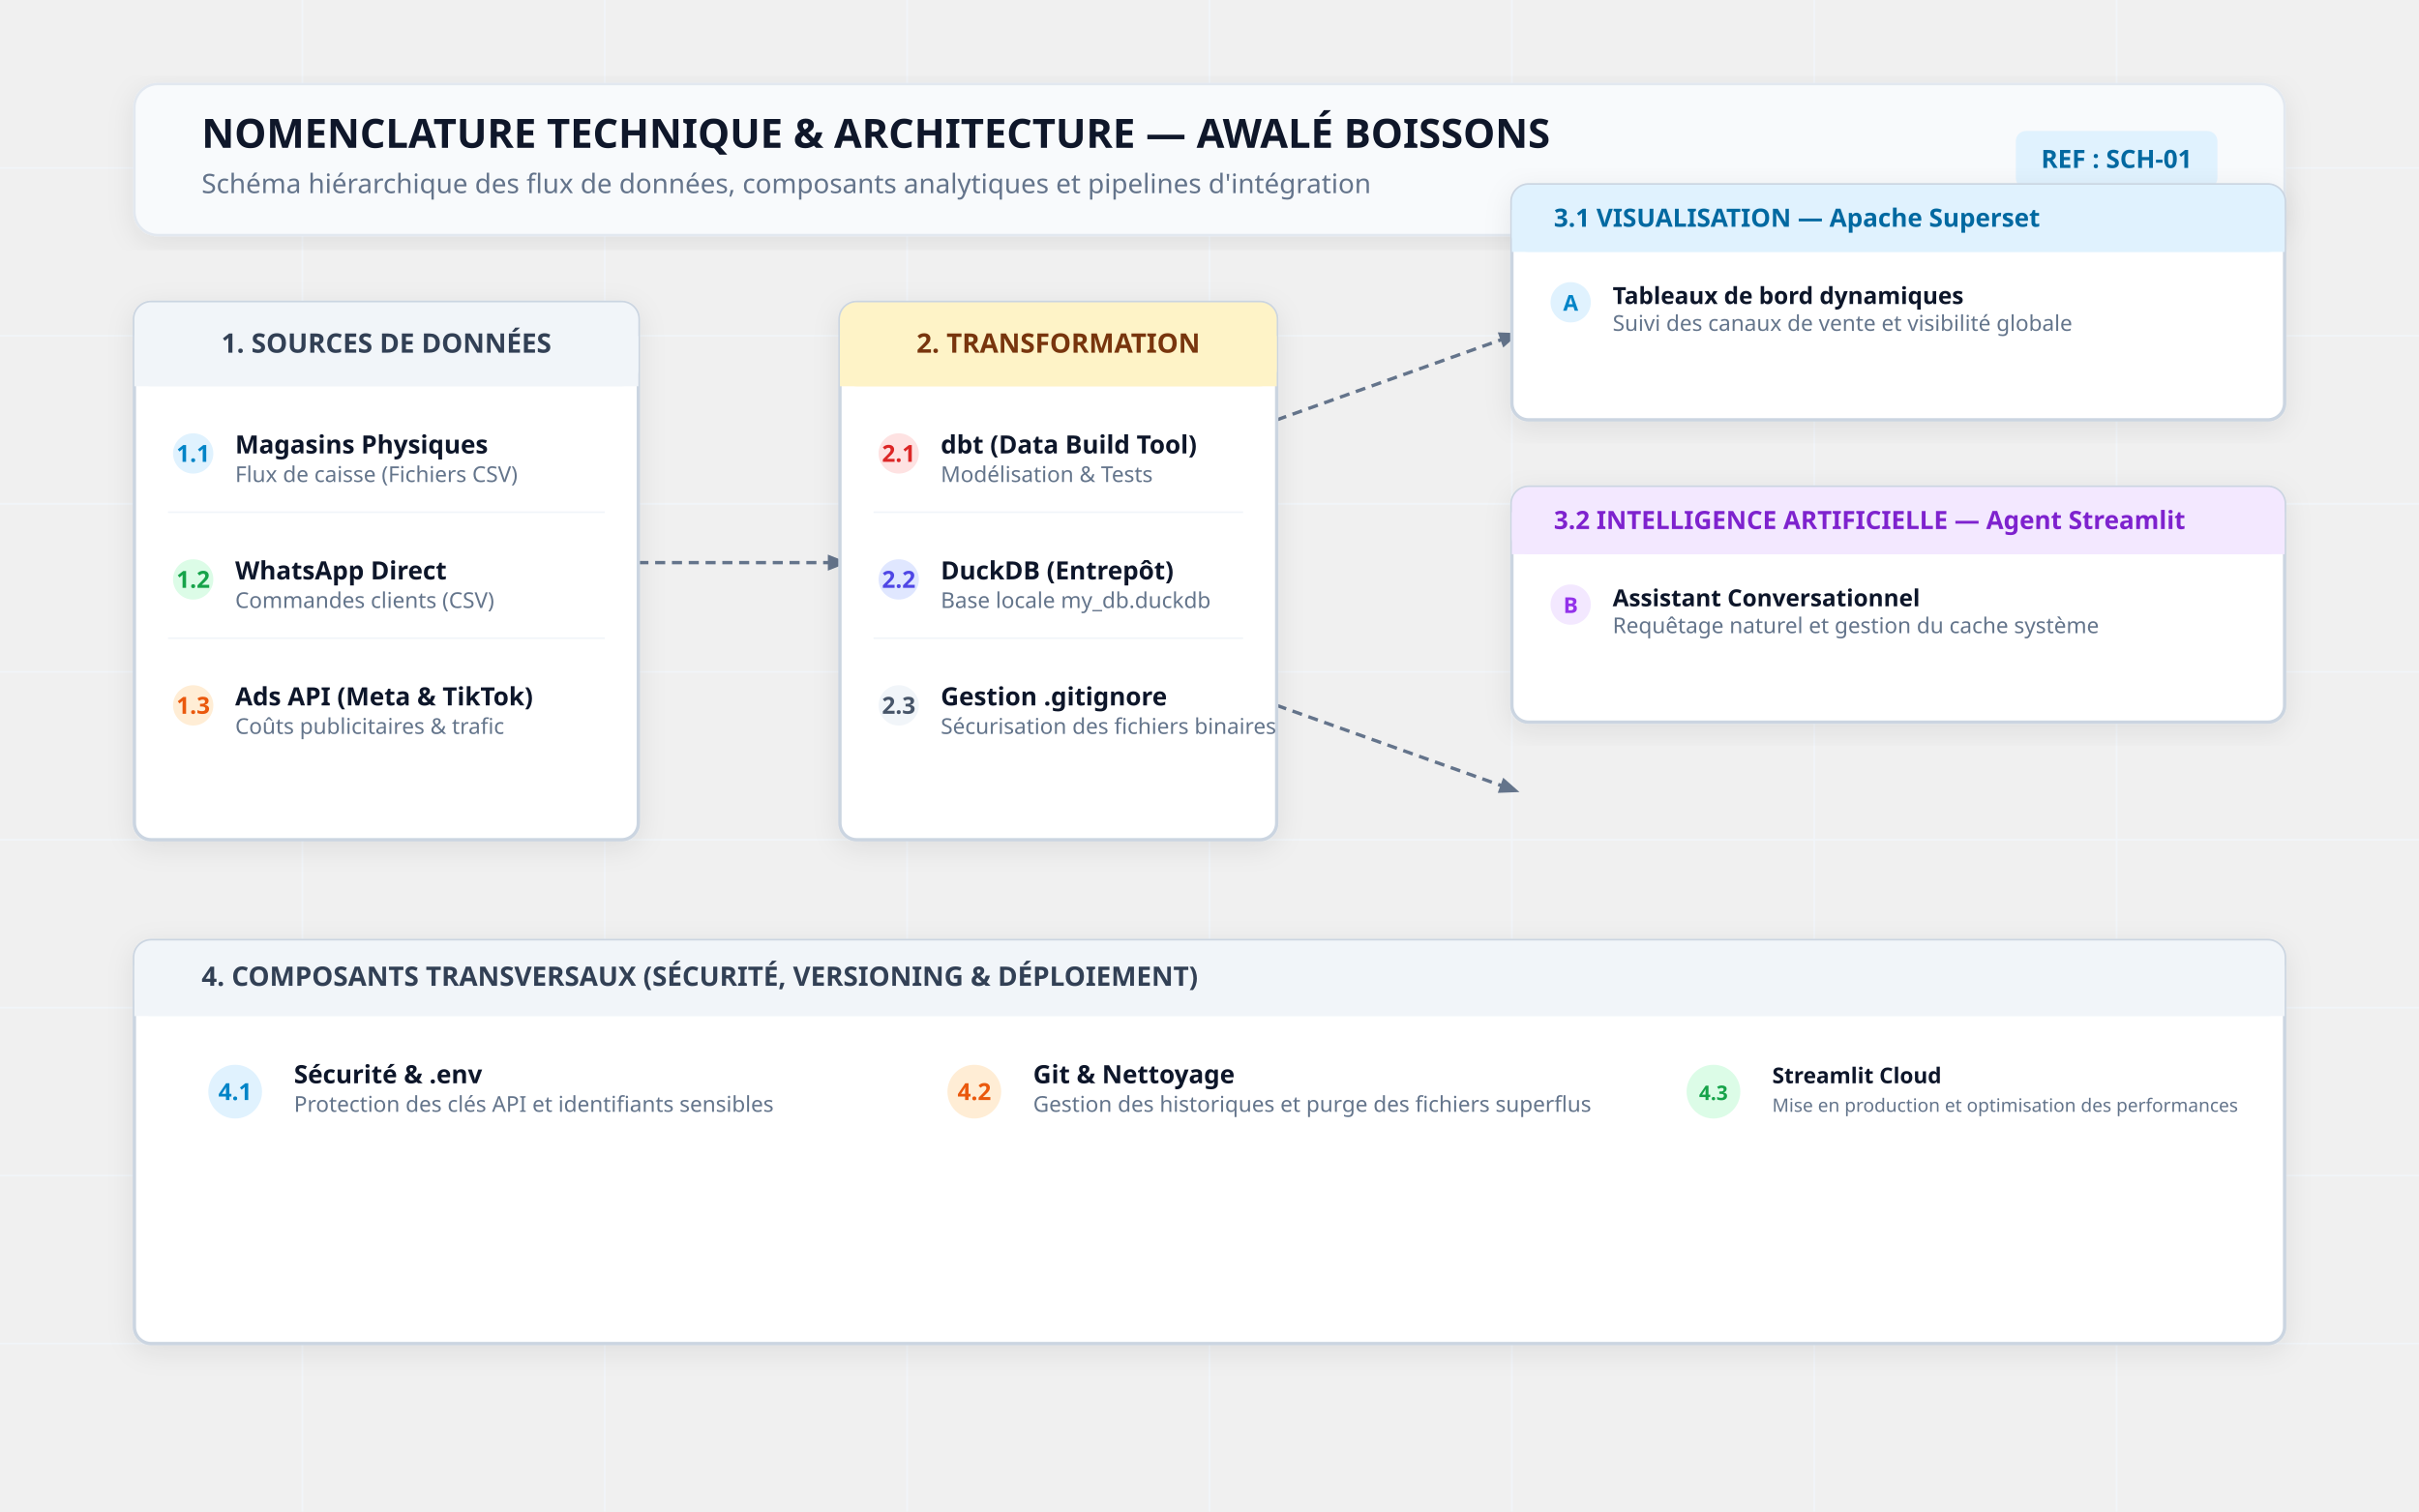
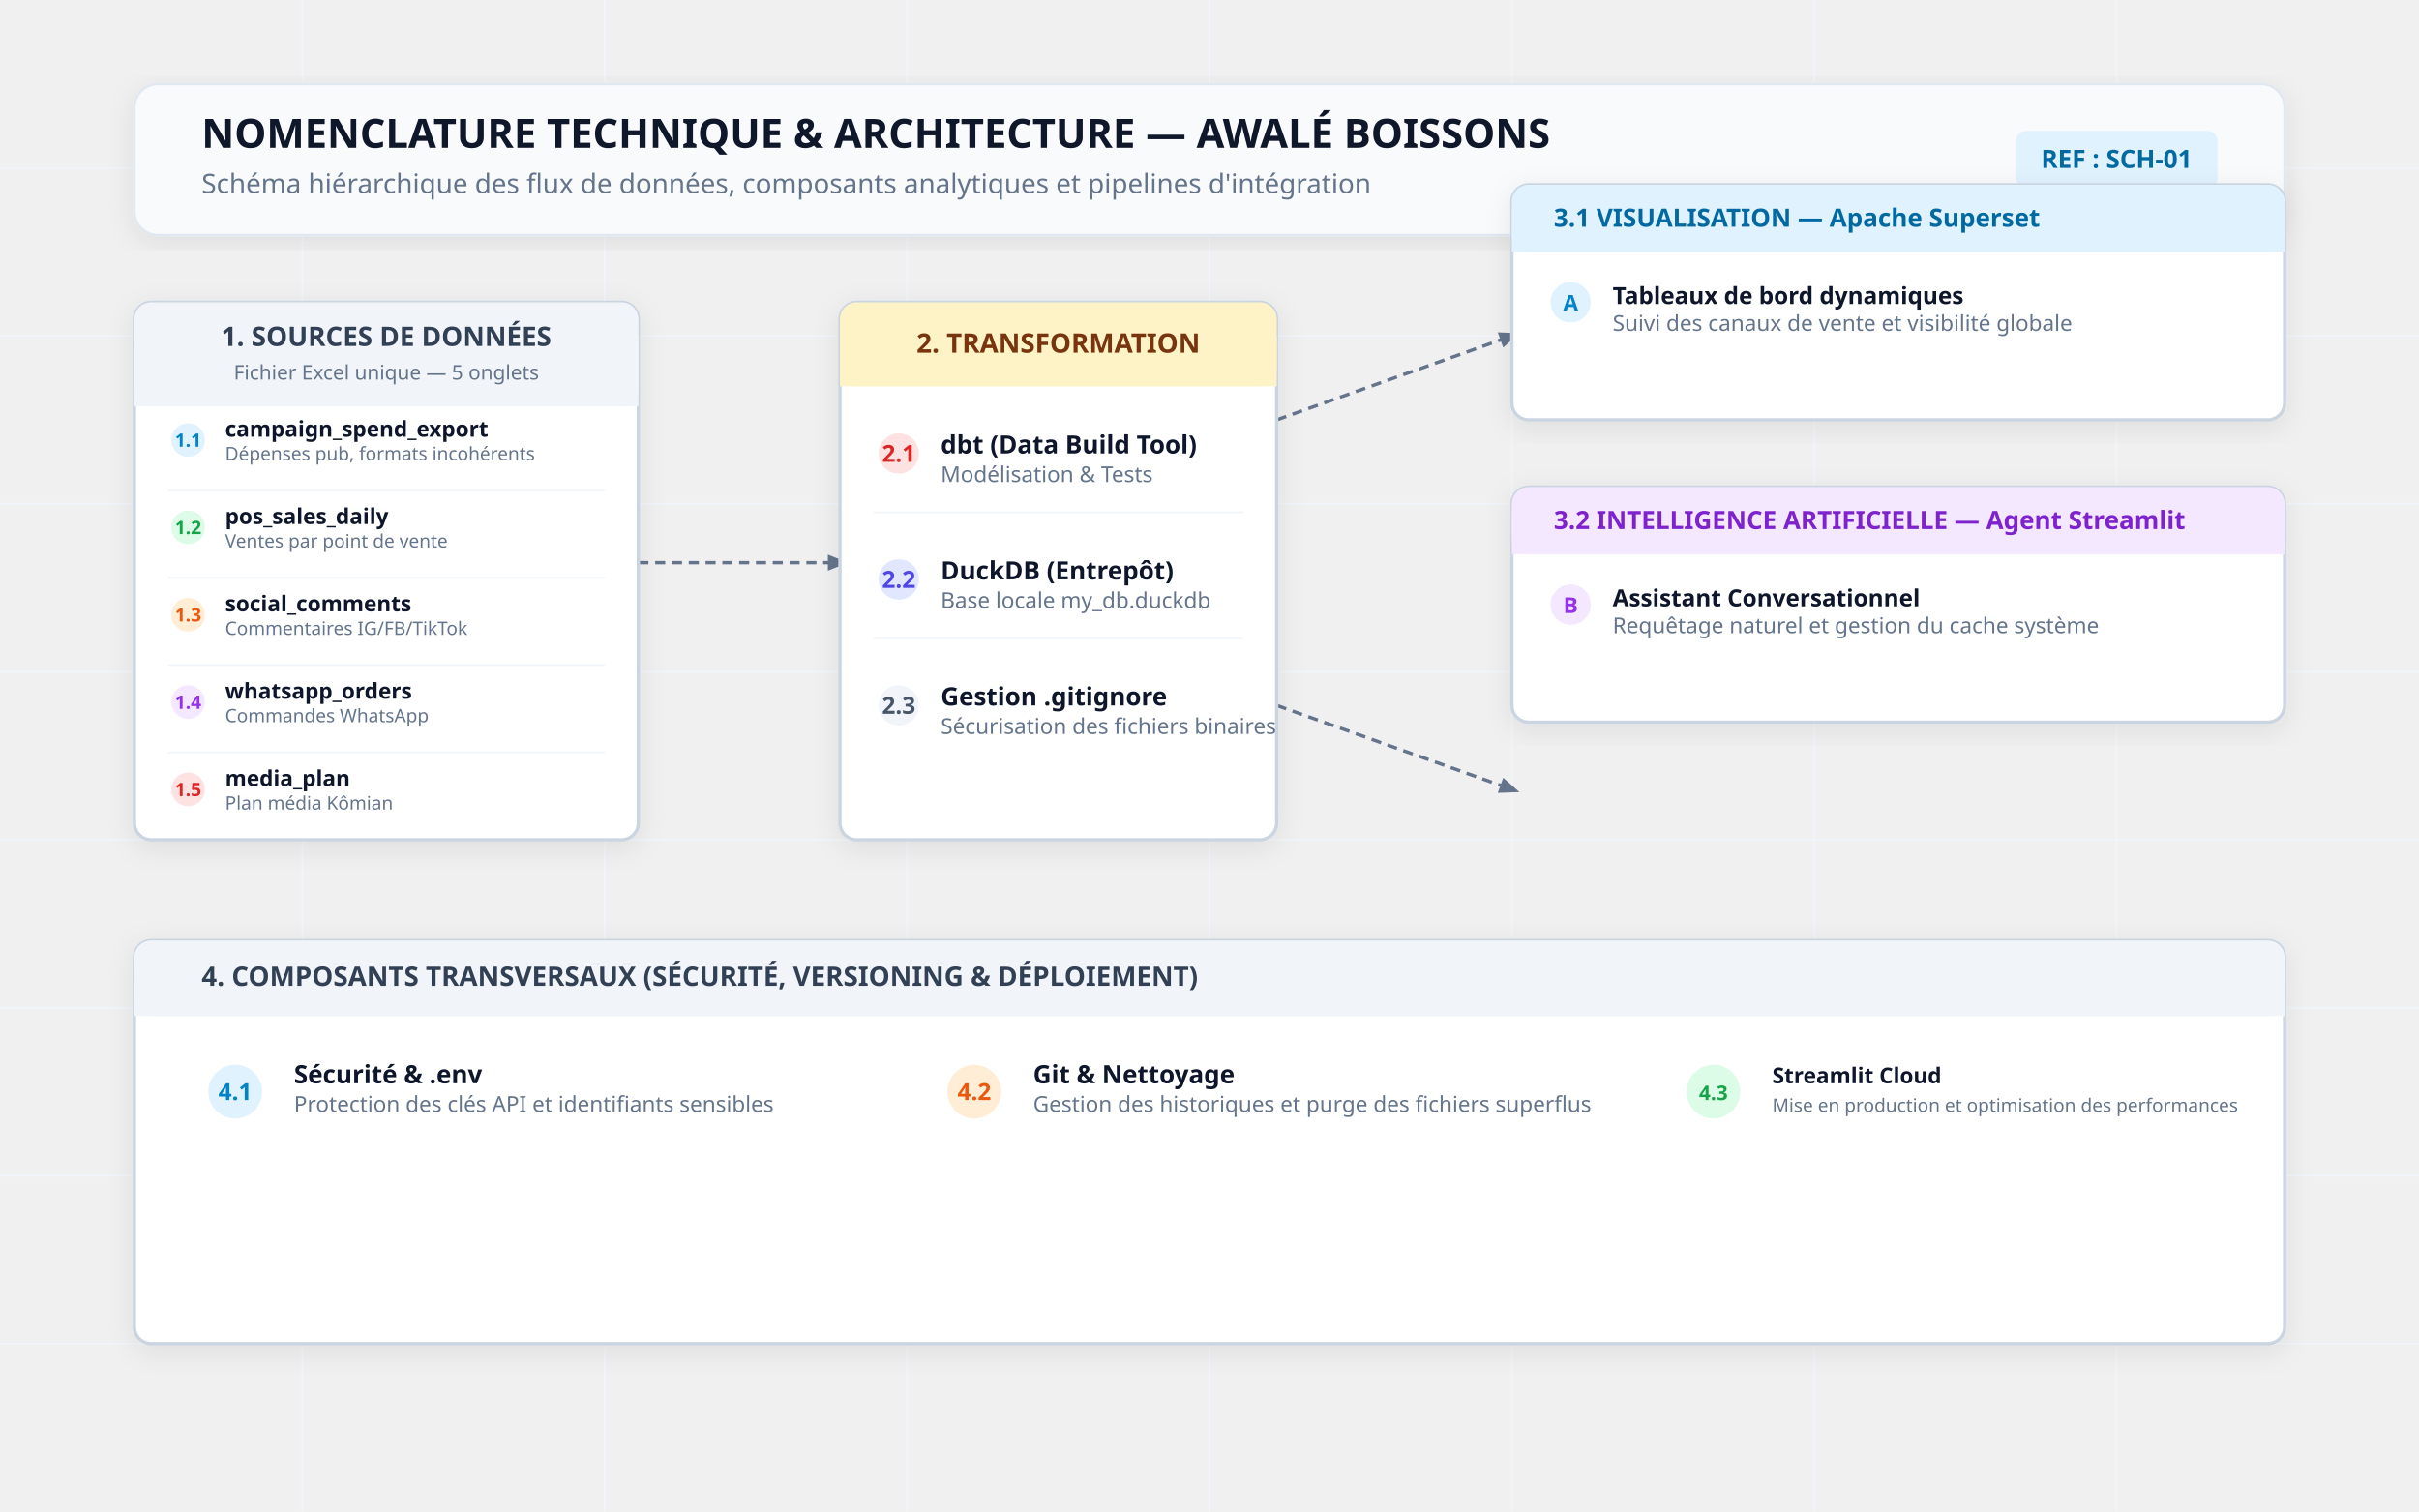
<svg xmlns="http://www.w3.org/2000/svg" viewBox="0 0 1440 900" width="100%" height="100%" style="background-color: #ffffff; font-family: 'Segoe UI', system-ui, sans-serif;">
  <defs>
    <filter id="shadow" x="-10%" y="-10%" width="120%" height="120%">
      <feDropShadow dx="0" dy="4" stdDeviation="8" flood-color="#0f172a" flood-opacity="0.08" />
    </filter>
    <marker id="arrow" viewBox="0 0 10 10" refX="6" refY="5" markerWidth="6" markerHeight="6" orient="auto-start-reverse">
      <path d="M 0 1 L 10 5 L 0 9 z" fill="#64748b" />
    </marker>
  </defs>
  <g stroke="#f1f5f9" stroke-width="1">
    <path d="M 0,100 L 1440,100 M 0,200 L 1440,200 M 0,300 L 1440,300 M 0,400 L 1440,400 M 0,500 L 1440,500 M 0,600 L 1440,600 M 0,700 L 1440,700 M 0,800 L 1440,800" />
    <path d="M 180,0 L 180,900 M 360,0 L 360,900 M 540,0 L 540,900 M 720,0 L 720,900 M 900,0 L 900,900 M 1080,0 L 1080,900 M 1260,0 L 1260,900" />
  </g>
  <g transform="translate(80, 50)">
    <rect x="0" y="0" width="1280" height="90" rx="14" fill="#f8fafc" stroke="#e2e8f0" stroke-width="1.5" filter="url(#shadow)" />
    <text x="40" y="38" fill="#0f172a" font-size="24" font-weight="700">NOMENCLATURE TECHNIQUE &amp; ARCHITECTURE — AWALÉ BOISSONS</text>
    <text x="40" y="65" fill="#64748b" font-size="16" font-weight="500">Schéma hiérarchique des flux de données, composants analytiques et pipelines d'intégration</text>
    <g transform="translate(1120, 28)">
      <rect x="0" y="0" width="120" height="34" rx="6" fill="#e0f2fe" />
      <text x="60" y="22" fill="#0369a1" font-size="15" font-weight="600" text-anchor="middle">REF : SCH-01</text>
    </g>
  </g>
  <g stroke="#64748b" stroke-width="2" fill="none" stroke-dasharray="6,4">
    <path d="M 380,335 L 500,335" marker-end="url(#arrow)" />
    <path d="M 760,250 L 900,200" marker-end="url(#arrow)" />
    <path d="M 760,420 L 900,470" marker-end="url(#arrow)" />
  </g>
  <g transform="translate(80, 180)" filter="url(#shadow)">
    <rect x="0" y="0" width="300" height="320" rx="10" fill="#ffffff" stroke="#cbd5e1" stroke-width="2" />
-     <rect x="0" y="0" width="300" height="50" rx="10" fill="#f1f5f9" />
-     <path d="M 0,20 L 0,50 L 300,50 L 300,20 Z" fill="#f1f5f9" />
-     <text x="150" y="30" fill="#334155" font-size="16" font-weight="700" text-anchor="middle">1. SOURCES DE DONNÉES</text>
-     <g transform="translate(20, 75)">
-       <circle cx="15" cy="15" r="12" fill="#e0f2fe" />
-       <text x="15" y="20" fill="#0284c7" font-size="14" font-weight="bold" text-anchor="middle">1.1</text>
-       <text x="40" y="15" fill="#0f172a" font-size="15" font-weight="600">Magasins Physiques</text>
-       <text x="40" y="32" fill="#64748b" font-size="13">Flux de caisse (Fichiers CSV)</text>
-       <line x1="0" y1="50" x2="260" y2="50" stroke="#f1f5f9" stroke-width="1" />
+     <rect x="0" y="0" width="300" height="62" rx="10" fill="#f1f5f9" />
+     <path d="M 0,20 L 0,62 L 300,62 L 300,20 Z" fill="#f1f5f9" />
+     <text x="150" y="26" fill="#334155" font-size="16" font-weight="700" text-anchor="middle">1. SOURCES DE DONNÉES</text>
+     <text x="150" y="46" fill="#64748b" font-size="12" font-weight="500" text-anchor="middle">Fichier Excel unique — 5 onglets</text>
+     <g transform="translate(20, 70)">
+       <circle cx="12" cy="12" r="10" fill="#e0f2fe" />
+       <text x="12" y="16" fill="#0284c7" font-size="11" font-weight="bold" text-anchor="middle">1.1</text>
+       <text x="34" y="10" fill="#0f172a" font-size="13" font-weight="600">campaign_spend_export</text>
+       <text x="34" y="24" fill="#64748b" font-size="11">Dépenses pub, formats incohérents</text>
+       <line x1="0" y1="42" x2="260" y2="42" stroke="#f1f5f9" stroke-width="1" />
    </g>
-     <g transform="translate(20, 150)">
-       <circle cx="15" cy="15" r="12" fill="#dcfce7" />
-       <text x="15" y="20" fill="#16a34a" font-size="14" font-weight="bold" text-anchor="middle">1.2</text>
-       <text x="40" y="15" fill="#0f172a" font-size="15" font-weight="600">WhatsApp Direct</text>
-       <text x="40" y="32" fill="#64748b" font-size="13">Commandes clients (CSV)</text>
-       <line x1="0" y1="50" x2="260" y2="50" stroke="#f1f5f9" stroke-width="1" />
+     <g transform="translate(20, 122)">
+       <circle cx="12" cy="12" r="10" fill="#dcfce7" />
+       <text x="12" y="16" fill="#16a34a" font-size="11" font-weight="bold" text-anchor="middle">1.2</text>
+       <text x="34" y="10" fill="#0f172a" font-size="13" font-weight="600">pos_sales_daily</text>
+       <text x="34" y="24" fill="#64748b" font-size="11">Ventes par point de vente</text>
+       <line x1="0" y1="42" x2="260" y2="42" stroke="#f1f5f9" stroke-width="1" />
    </g>
-     <g transform="translate(20, 225)">
-       <circle cx="15" cy="15" r="12" fill="#ffedd5" />
-       <text x="15" y="20" fill="#ea580c" font-size="14" font-weight="bold" text-anchor="middle">1.3</text>
-       <text x="40" y="15" fill="#0f172a" font-size="15" font-weight="600">Ads API (Meta &amp; TikTok)</text>
-       <text x="40" y="32" fill="#64748b" font-size="13">Coûts publicitaires &amp; trafic</text>
+     <g transform="translate(20, 174)">
+       <circle cx="12" cy="12" r="10" fill="#ffedd5" />
+       <text x="12" y="16" fill="#ea580c" font-size="11" font-weight="bold" text-anchor="middle">1.3</text>
+       <text x="34" y="10" fill="#0f172a" font-size="13" font-weight="600">social_comments</text>
+       <text x="34" y="24" fill="#64748b" font-size="11">Commentaires IG/FB/TikTok</text>
+       <line x1="0" y1="42" x2="260" y2="42" stroke="#f1f5f9" stroke-width="1" />
+     </g>
+     <g transform="translate(20, 226)">
+       <circle cx="12" cy="12" r="10" fill="#f3e8ff" />
+       <text x="12" y="16" fill="#9333ea" font-size="11" font-weight="bold" text-anchor="middle">1.4</text>
+       <text x="34" y="10" fill="#0f172a" font-size="13" font-weight="600">whatsapp_orders</text>
+       <text x="34" y="24" fill="#64748b" font-size="11">Commandes WhatsApp</text>
+       <line x1="0" y1="42" x2="260" y2="42" stroke="#f1f5f9" stroke-width="1" />
+     </g>
+     <g transform="translate(20, 278)">
+       <circle cx="12" cy="12" r="10" fill="#fee2e2" />
+       <text x="12" y="16" fill="#dc2626" font-size="11" font-weight="bold" text-anchor="middle">1.5</text>
+       <text x="34" y="10" fill="#0f172a" font-size="13" font-weight="600">media_plan</text>
+       <text x="34" y="24" fill="#64748b" font-size="11">Plan média Kômian</text>
    </g>
  </g>
  <g transform="translate(500, 180)" filter="url(#shadow)">
    <rect x="0" y="0" width="260" height="320" rx="10" fill="#ffffff" stroke="#cbd5e1" stroke-width="2" />
    <rect x="0" y="0" width="260" height="50" rx="10" fill="#fef3c7" />
    <path d="M 0,20 L 0,50 L 260,50 L 260,20 Z" fill="#fef3c7" />
    <text x="130" y="30" fill="#78350f" font-size="16" font-weight="700" text-anchor="middle">2. TRANSFORMATION</text>
    <g transform="translate(20, 75)">
      <circle cx="15" cy="15" r="12" fill="#fee2e2" />
      <text x="15" y="20" fill="#dc2626" font-size="14" font-weight="bold" text-anchor="middle">2.1</text>
      <text x="40" y="15" fill="#0f172a" font-size="15" font-weight="600">dbt (Data Build Tool)</text>
      <text x="40" y="32" fill="#64748b" font-size="13">Modélisation &amp; Tests</text>
      <line x1="0" y1="50" x2="220" y2="50" stroke="#f1f5f9" stroke-width="1" />
    </g>
    <g transform="translate(20, 150)">
      <circle cx="15" cy="15" r="12" fill="#e0e7ff" />
      <text x="15" y="20" fill="#4f46e5" font-size="14" font-weight="bold" text-anchor="middle">2.2</text>
      <text x="40" y="15" fill="#0f172a" font-size="15" font-weight="600">DuckDB (Entrepôt)</text>
      <text x="40" y="32" fill="#64748b" font-size="13">Base locale my_db.duckdb</text>
      <line x1="0" y1="50" x2="220" y2="50" stroke="#f1f5f9" stroke-width="1" />
    </g>
    <g transform="translate(20, 225)">
      <circle cx="15" cy="15" r="12" fill="#f1f5f9" />
      <text x="15" y="20" fill="#475569" font-size="14" font-weight="bold" text-anchor="middle">2.3</text>
      <text x="40" y="15" fill="#0f172a" font-size="15" font-weight="600">Gestion .gitignore</text>
      <text x="40" y="32" fill="#64748b" font-size="13">Sécurisation des fichiers binaires</text>
    </g>
  </g>
  <g transform="translate(900, 110)" filter="url(#shadow)">
    <rect x="0" y="0" width="460" height="140" rx="10" fill="#ffffff" stroke="#cbd5e1" stroke-width="2" />
    <rect x="0" y="0" width="460" height="40" rx="10" fill="#e0f2fe" />
    <path d="M 0,15 L 0,40 L 460,40 L 460,15 Z" fill="#e0f2fe" />
    <text x="25" y="25" fill="#0369a1" font-size="15" font-weight="700">3.1 VISUALISATION — Apache Superset</text>
    <g transform="translate(20, 55)">
      <circle cx="15" cy="15" r="12" fill="#e0f2fe" />
      <text x="15" y="20" fill="#0284c7" font-size="13" font-weight="bold" text-anchor="middle">A</text>
      <text x="40" y="16" fill="#0f172a" font-size="14" font-weight="600">Tableaux de bord dynamiques</text>
      <text x="40" y="32" fill="#64748b" font-size="13">Suivi des canaux de vente et visibilité globale</text>
    </g>
  </g>
  <g transform="translate(900, 290)" filter="url(#shadow)">
    <rect x="0" y="0" width="460" height="140" rx="10" fill="#ffffff" stroke="#cbd5e1" stroke-width="2" />
    <rect x="0" y="0" width="460" height="40" rx="10" fill="#f3e8ff" />
    <path d="M 0,15 L 0,40 L 460,40 L 460,15 Z" fill="#f3e8ff" />
    <text x="25" y="25" fill="#7e22ce" font-size="15" font-weight="700">3.2 INTELLIGENCE ARTIFICIELLE — Agent Streamlit</text>
    <g transform="translate(20, 55)">
      <circle cx="15" cy="15" r="12" fill="#f3e8ff" />
      <text x="15" y="20" fill="#9333ea" font-size="13" font-weight="bold" text-anchor="middle">B</text>
      <text x="40" y="16" fill="#0f172a" font-size="14" font-weight="600">Assistant Conversationnel</text>
      <text x="40" y="32" fill="#64748b" font-size="13">Requêtage naturel et gestion du cache système</text>
    </g>
  </g>
  <g transform="translate(80, 560)" filter="url(#shadow)">
    <rect x="0" y="0" width="1280" height="240" rx="10" fill="#ffffff" stroke="#cbd5e1" stroke-width="2" />
    <rect x="0" y="0" width="1280" height="45" rx="10" fill="#f1f5f9" />
    <path d="M 0,15 L 0,45 L 1280,45 L 1280,15 Z" fill="#f1f5f9" />
    <text x="40" y="27" fill="#334155" font-size="16" font-weight="700">4. COMPOSANTS TRANSVERSAUX (SÉCURITÉ, VERSIONING &amp; DÉPLOIEMENT)</text>
    <g transform="translate(40, 70)">
      <circle cx="20" cy="20" r="16" fill="#e0f2fe" />
      <text x="20" y="25" fill="#0284c7" font-size="14" font-weight="bold" text-anchor="middle">4.1</text>
      <text x="55" y="15" fill="#0f172a" font-size="15" font-weight="600">Sécurité &amp; .env</text>
      <text x="55" y="32" fill="#64748b" font-size="13">Protection des clés API et identifiants sensibles</text>
    </g>
    <g transform="translate(480, 70)">
      <circle cx="20" cy="20" r="16" fill="#ffedd5" />
      <text x="20" y="25" fill="#ea580c" font-size="14" font-weight="bold" text-anchor="middle">4.2</text>
      <text x="55" y="15" fill="#0f172a" font-size="15" font-weight="600">Git &amp; Nettoyage</text>
      <text x="55" y="32" fill="#64748b" font-size="13">Gestion des historiques et purge des fichiers superflus</text>
    </g>
    <g transform="translate(920, 70)">
      <circle cx="20" cy="20" r="16" fill="#dcfce7" />
      <text x="20" y="25" fill="#16a34a" font-size="12" font-weight="bold" text-anchor="middle">4.3</text>
      <text x="55" y="15" fill="#0f172a" font-size="13" font-weight="600">Streamlit Cloud</text>
      <text x="55" y="32" fill="#64748b" font-size="11">Mise en production et optimisation des performances</text>
    </g>
  </g>
</svg>
